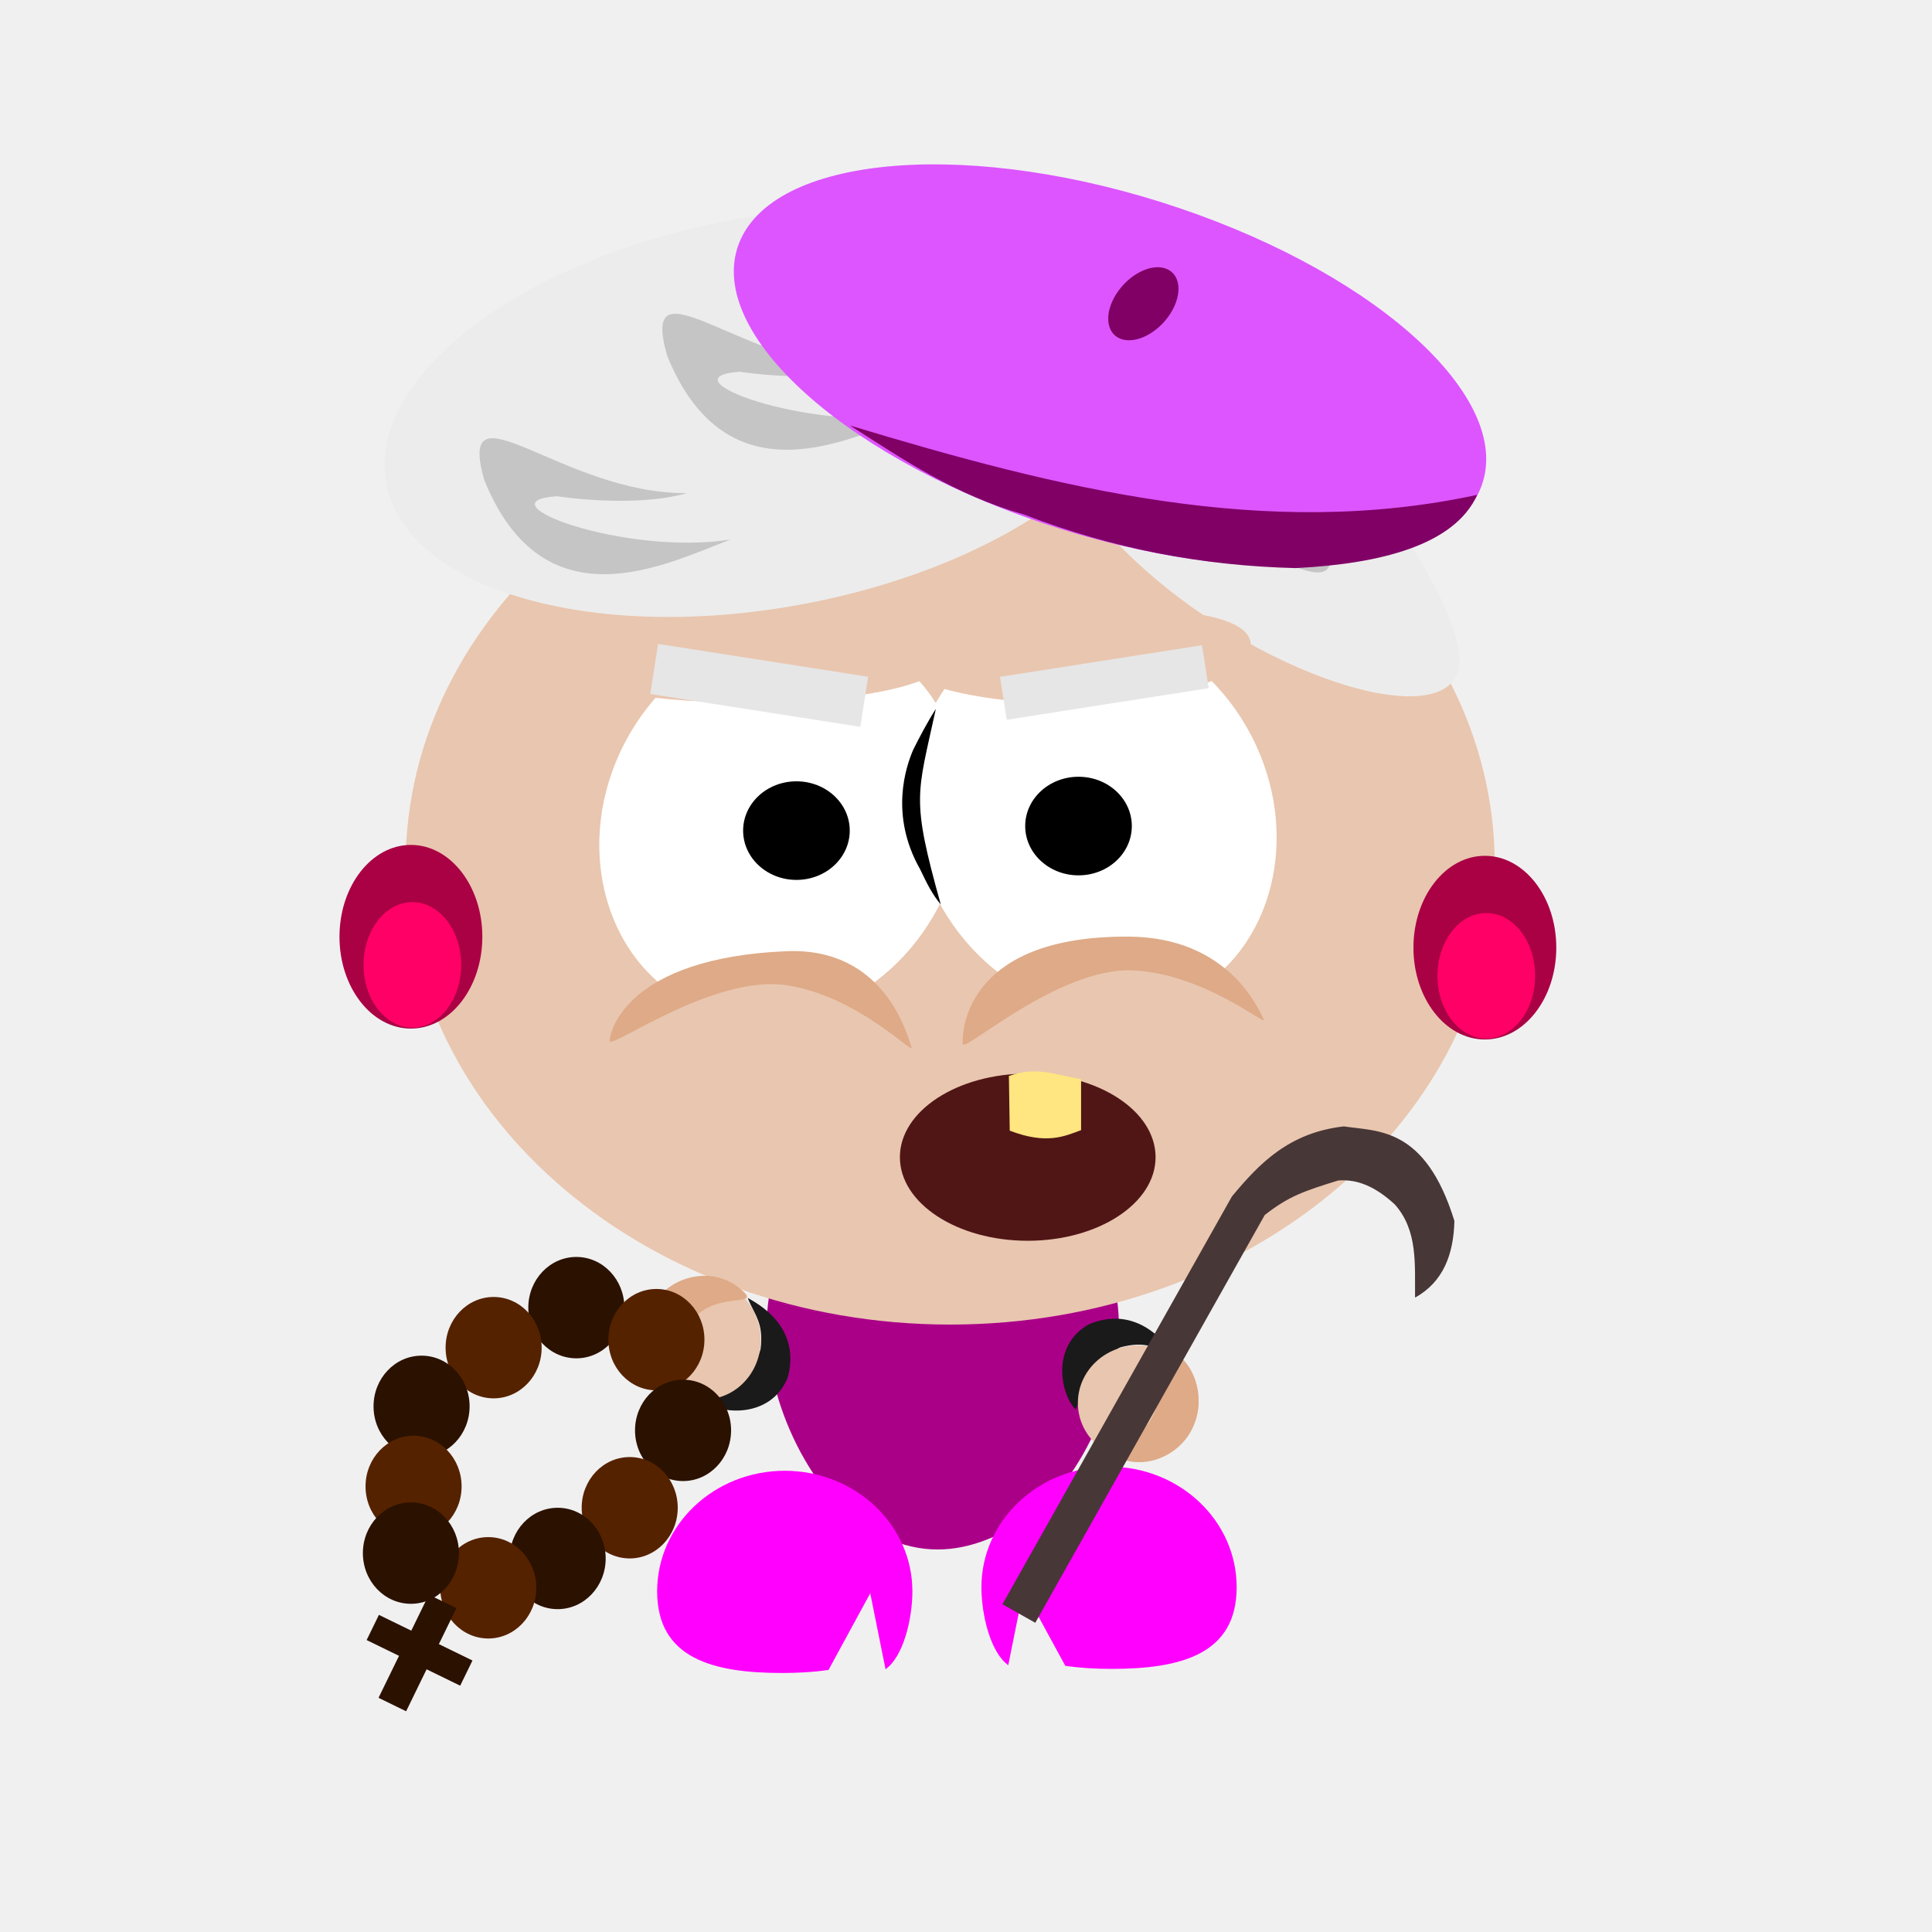
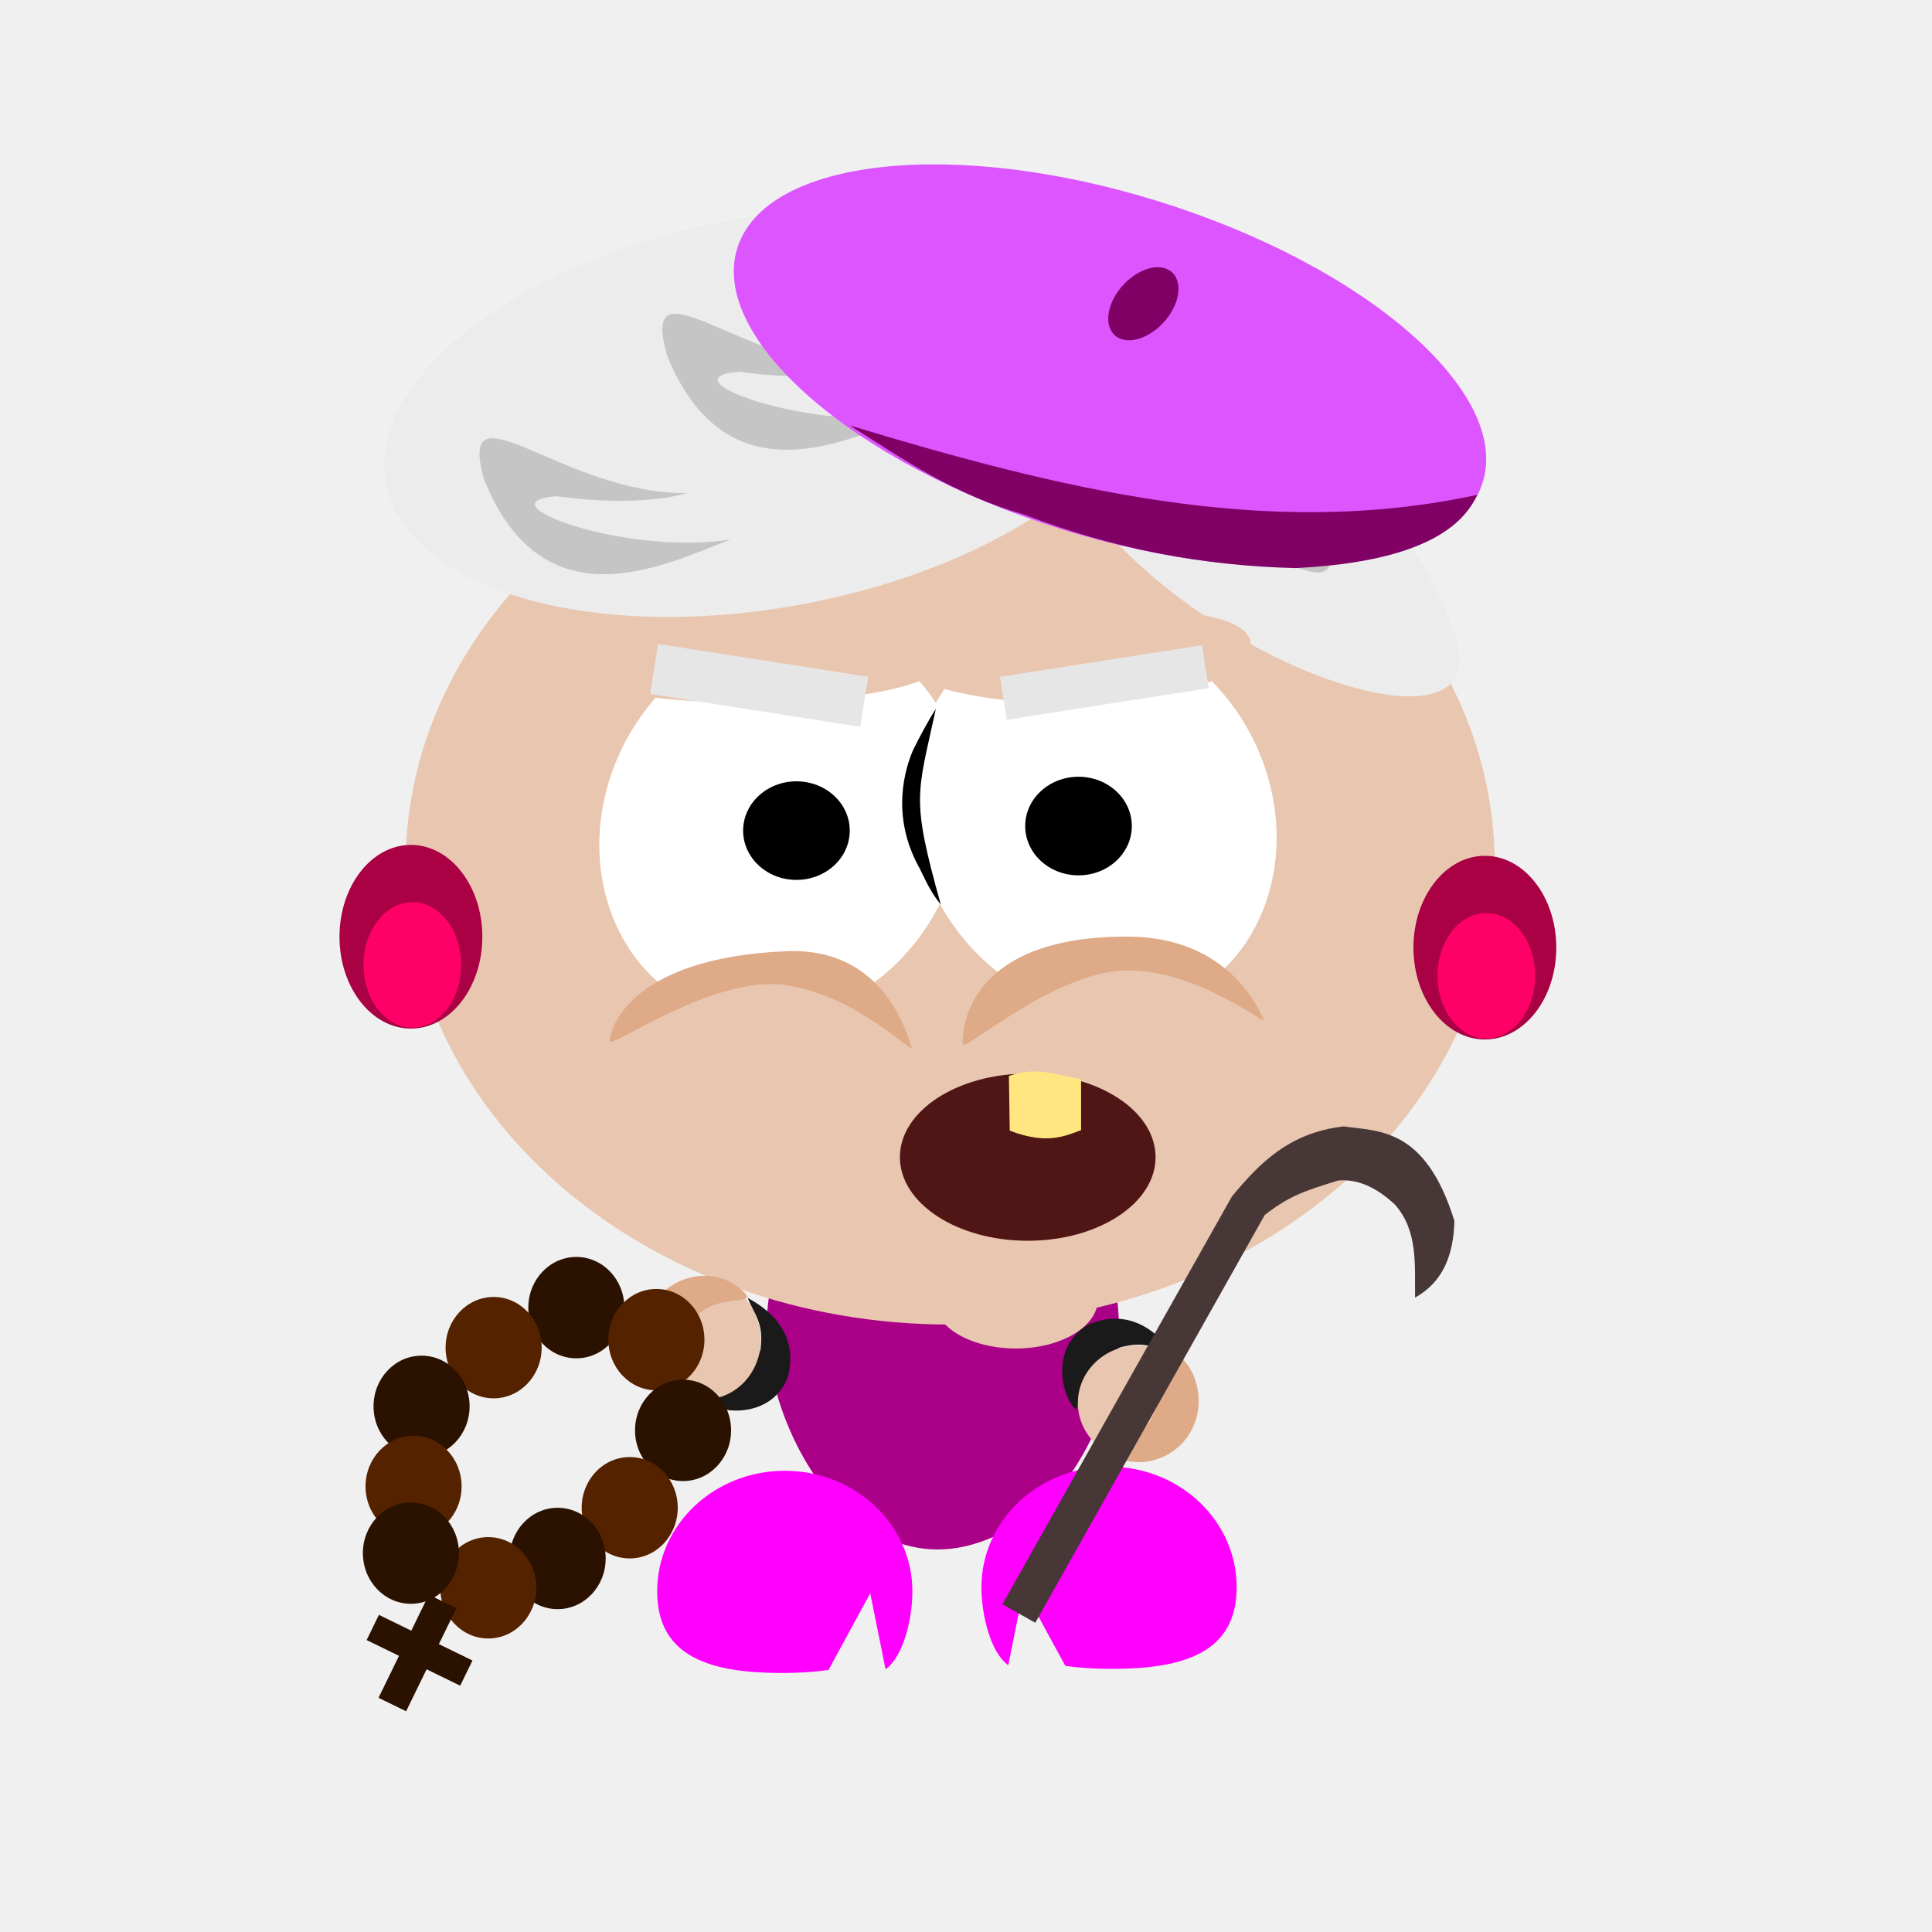
<svg xmlns="http://www.w3.org/2000/svg" width="64" height="64" id="svg3352" version="1.1" viewBox="0 0 64 64">
  <defs id="defs3354" />
  <g id="layer1" style="display:inline">
    <path style="color:#000000;clip-rule:nonzero;display:inline;overflow:visible;visibility:visible;opacity:1;isolation:auto;mix-blend-mode:normal;color-interpolation:sRGB;color-interpolation-filters:linearRGB;solid-color:#000000;solid-opacity:1;fill:#aa0088;fill-opacity:1;fill-rule:evenodd;stroke:#000000;stroke-width:0.095;stroke-linecap:butt;stroke-linejoin:bevel;stroke-miterlimit:4;stroke-dasharray:none;stroke-dashoffset:0;stroke-opacity:0;color-rendering:auto;image-rendering:auto;shape-rendering:auto;text-rendering:auto;enable-background:accumulate" d="m 25.629,42.276 c 1.659,-2.477 9.404,-3.052 11.185,-0.116 0.855,2.884 -0.625,6.131 -2.202,7.708 -1.936,1.481 -4.173,2.314 -6.722,0.116 -1.826,-1.816 -3.012,-5.249 -2.26,-7.708 z" id="rect3348" />
  </g>
  <g id="layer7" style="display:inline">
    <ellipse style="color:#000000;clip-rule:nonzero;display:inline;overflow:visible;visibility:visible;opacity:1;isolation:auto;mix-blend-mode:normal;color-interpolation:sRGB;color-interpolation-filters:linearRGB;solid-color:#000000;solid-opacity:1;fill:#e9c6af;fill-opacity:1;fill-rule:evenodd;stroke:#000000;stroke-width:0.168;stroke-linecap:butt;stroke-linejoin:bevel;stroke-miterlimit:4;stroke-dasharray:none;stroke-dashoffset:0;stroke-opacity:0;color-rendering:auto;image-rendering:auto;shape-rendering:auto;text-rendering:auto;enable-background:accumulate" id="path4597" cx="31.476" cy="28.649" rx="18.039" ry="15.229" />
    <ellipse style="color:#000000;clip-rule:nonzero;display:inline;overflow:visible;visibility:visible;opacity:1;isolation:auto;mix-blend-mode:normal;color-interpolation:sRGB;color-interpolation-filters:linearRGB;solid-color:#000000;solid-opacity:1;fill:#501616;fill-opacity:1;fill-rule:evenodd;stroke:#331f1f;stroke-width:0.276;stroke-linecap:butt;stroke-linejoin:bevel;stroke-miterlimit:4;stroke-dasharray:none;stroke-dashoffset:0;stroke-opacity:0;color-rendering:auto;image-rendering:auto;shape-rendering:auto;text-rendering:auto;enable-background:accumulate" id="path4649" cx="34.045" cy="38.333" rx="4.235" ry="2.769" />
    <path style="color:#000000;clip-rule:nonzero;display:inline;overflow:visible;visibility:visible;opacity:1;isolation:auto;mix-blend-mode:normal;color-interpolation:sRGB;color-interpolation-filters:linearRGB;solid-color:#000000;solid-opacity:1;fill:#ffe680;fill-opacity:1;fill-rule:evenodd;stroke:#331f1f;stroke-width:0.15;stroke-linecap:butt;stroke-linejoin:bevel;stroke-miterlimit:4;stroke-dasharray:none;stroke-dashoffset:0;stroke-opacity:0;color-rendering:auto;image-rendering:auto;shape-rendering:auto;text-rendering:auto;enable-background:accumulate" d="M 33.421,35.643 C 34.306,35.331 34.845,35.57 35.812,35.75 l 0,1.688 c -0.539,0.198 -1.141,0.488 -2.363,0.016 z" id="rect4651" />
+     <ellipse style="color:#000000;clip-rule:nonzero;display:inline;overflow:visible;visibility:visible;opacity:1;isolation:auto;mix-blend-mode:normal;color-interpolation:sRGB;color-interpolation-filters:linearRGB;solid-color:#000000;solid-opacity:1;fill:#e9c6af;fill-opacity:1;fill-rule:evenodd;stroke:#331f1f;stroke-width:0.15;stroke-linecap:butt;stroke-linejoin:bevel;stroke-miterlimit:4;stroke-dasharray:none;stroke-dashoffset:0;stroke-opacity:0;color-rendering:auto;image-rendering:auto;shape-rendering:auto;text-rendering:auto;enable-background:accumulate" id="path3395" cx="33.649" cy="43.046" rx="2.719" ry="1.625" />
  </g>
  <g id="layer8" style="display:inline">
    <ellipse style="color:#000000;clip-rule:nonzero;display:inline;overflow:visible;visibility:visible;opacity:1;isolation:auto;mix-blend-mode:normal;color-interpolation:sRGB;color-interpolation-filters:linearRGB;solid-color:#000000;solid-opacity:1;fill:#ffffff;fill-opacity:1;fill-rule:evenodd;stroke:#000000;stroke-width:1.715;stroke-linecap:butt;stroke-linejoin:bevel;stroke-miterlimit:4;stroke-dasharray:none;stroke-dashoffset:0;stroke-opacity:0;color-rendering:auto;image-rendering:auto;shape-rendering:auto;text-rendering:auto;enable-background:accumulate" id="path3655" cx="35.579" cy="12.286" rx="5.863" ry="6.66" transform="matrix(0.8871552,0.4614712,-0.4614712,0.8871552,0,0)" />
    <ellipse style="color:#000000;clip-rule:nonzero;display:inline;overflow:visible;visibility:visible;opacity:1;isolation:auto;mix-blend-mode:normal;color-interpolation:sRGB;color-interpolation-filters:linearRGB;solid-color:#000000;solid-opacity:1;fill:#000000;fill-opacity:1;fill-rule:evenodd;stroke:#000000;stroke-width:1.377;stroke-linecap:butt;stroke-linejoin:bevel;stroke-miterlimit:4;stroke-dasharray:none;stroke-dashoffset:0;stroke-opacity:0;color-rendering:auto;image-rendering:auto;shape-rendering:auto;text-rendering:auto;enable-background:accumulate" id="path3676" cx="26.383" cy="27.515" rx="1.766" ry="1.633" />
    <ellipse style="color:#000000;clip-rule:nonzero;display:inline;overflow:visible;visibility:visible;opacity:1;isolation:auto;mix-blend-mode:normal;color-interpolation:sRGB;color-interpolation-filters:linearRGB;solid-color:#000000;solid-opacity:1;fill:#e9c6af;fill-opacity:1;fill-rule:evenodd;stroke:#331f1f;stroke-width:0.284;stroke-linecap:butt;stroke-linejoin:bevel;stroke-miterlimit:4;stroke-dasharray:none;stroke-dashoffset:0;stroke-opacity:0;color-rendering:auto;image-rendering:auto;shape-rendering:auto;text-rendering:auto;enable-background:accumulate" id="path4493" ry="1.347" rx="6.474" cy="21.927" cx="24.749" />
    <ellipse style="color:#000000;clip-rule:nonzero;display:inline;overflow:visible;visibility:visible;opacity:1;isolation:auto;mix-blend-mode:normal;color-interpolation:sRGB;color-interpolation-filters:linearRGB;solid-color:#000000;solid-opacity:1;fill:#e9c6af;fill-opacity:1;fill-rule:evenodd;stroke:#331f1f;stroke-width:0.15;stroke-linecap:butt;stroke-linejoin:bevel;stroke-miterlimit:4;stroke-dasharray:none;stroke-dashoffset:0;stroke-opacity:0;color-rendering:auto;image-rendering:auto;shape-rendering:auto;text-rendering:auto;enable-background:accumulate" id="path4495" cx="35.125" cy="21.031" rx="3.188" ry="0.656" />
  </g>
  <g id="layer9" style="display:inline">
    <ellipse style="color:#000000;clip-rule:nonzero;display:inline;overflow:visible;visibility:visible;opacity:1;isolation:auto;mix-blend-mode:normal;color-interpolation:sRGB;color-interpolation-filters:linearRGB;solid-color:#000000;solid-opacity:1;fill:#ffffff;fill-opacity:1;fill-rule:evenodd;stroke:#000000;stroke-width:1.715;stroke-linecap:butt;stroke-linejoin:bevel;stroke-miterlimit:4;stroke-dasharray:none;stroke-dashoffset:0;stroke-opacity:0;color-rendering:auto;image-rendering:auto;shape-rendering:auto;text-rendering:auto;enable-background:accumulate" id="path3655-0" cx="-19.665" cy="40.745" rx="5.863" ry="6.66" transform="matrix(-0.8871552,0.4614712,0.4614712,0.8871552,0,0)" />
    <path style="color:#000000;clip-rule:nonzero;display:inline;overflow:visible;visibility:visible;opacity:1;isolation:auto;mix-blend-mode:normal;color-interpolation:sRGB;color-interpolation-filters:linearRGB;solid-color:#000000;solid-opacity:1;fill:#000000;fill-opacity:1;fill-rule:evenodd;stroke:#000000;stroke-width:2.18;stroke-linecap:butt;stroke-linejoin:bevel;stroke-miterlimit:4;stroke-dasharray:none;stroke-dashoffset:0;stroke-opacity:0;color-rendering:auto;image-rendering:auto;shape-rendering:auto;text-rendering:auto;enable-background:accumulate" d="m 30.25,24.839 c 0.206,-0.415 0.484,-0.941 0.751,-1.356 -0.621,2.868 -0.83,2.925 0.164,6.481 -0.29,-0.357 -0.42,-0.619 -0.688,-1.174 -1.011,-1.784 -0.472,-3.383 -0.227,-3.951 z" id="rect3673" />
  </g>
  <g id="layer6" style="display:inline">
    <ellipse style="color:#000000;clip-rule:nonzero;display:inline;overflow:visible;visibility:visible;opacity:1;isolation:auto;mix-blend-mode:normal;color-interpolation:sRGB;color-interpolation-filters:linearRGB;solid-color:#000000;solid-opacity:1;fill:#000000;fill-opacity:1;fill-rule:evenodd;stroke:#000000;stroke-width:1.377;stroke-linecap:butt;stroke-linejoin:bevel;stroke-miterlimit:4;stroke-dasharray:none;stroke-dashoffset:0;stroke-opacity:0;color-rendering:auto;image-rendering:auto;shape-rendering:auto;text-rendering:auto;enable-background:accumulate" id="path3676-9" cx="35.727" cy="27.364" rx="1.766" ry="1.633" />
    <path style="color:#000000;clip-rule:nonzero;display:inline;overflow:visible;visibility:visible;opacity:1;isolation:auto;mix-blend-mode:normal;color-interpolation:sRGB;color-interpolation-filters:linearRGB;solid-color:#000000;solid-opacity:1;fill:#ff00ff;fill-opacity:1;fill-rule:evenodd;stroke:#000000;stroke-width:0.104;stroke-linecap:butt;stroke-linejoin:bevel;stroke-miterlimit:4;stroke-dasharray:none;stroke-dashoffset:0;stroke-opacity:0;color-rendering:auto;image-rendering:auto;shape-rendering:auto;text-rendering:auto;enable-background:accumulate" d="m 36.739,48.585 c 2.335,0 4.227,1.788 4.227,3.992 0,2.204 -1.806,2.707 -4.141,2.707 -0.539,0 -1.054,-0.031 -1.535,-0.1 l -1.387,-2.549 0.018,-0.062 -0.521,2.588 c -0.584,-0.414 -0.889,-1.653 -0.889,-2.584 0,-2.204 1.894,-3.992 4.229,-3.992 z" id="path3522-4" />
  </g>
  <g id="layer5" style="display:inline">
    <path style="color:#000000;clip-rule:nonzero;display:inline;overflow:visible;visibility:visible;opacity:1;isolation:auto;mix-blend-mode:normal;color-interpolation:sRGB;color-interpolation-filters:linearRGB;solid-color:#000000;solid-opacity:1;fill:#ff00ff;fill-opacity:1;fill-rule:evenodd;stroke:#000000;stroke-width:0.104;stroke-linecap:butt;stroke-linejoin:bevel;stroke-miterlimit:4;stroke-dasharray:none;stroke-dashoffset:0;stroke-opacity:0;color-rendering:auto;image-rendering:auto;shape-rendering:auto;text-rendering:auto;enable-background:accumulate" d="m 25.996,48.721 c -2.335,0 -4.227,1.788 -4.227,3.992 0,2.204 1.806,2.707 4.141,2.707 0.539,0 1.054,-0.031 1.535,-0.1 l 1.387,-2.549 -0.018,-0.062 0.521,2.588 c 0.584,-0.414 0.889,-1.653 0.889,-2.584 0,-2.204 -1.894,-3.992 -4.229,-3.992 z" id="path3522" />
  </g>
  <g id="layer3">
    <path style="color:#000000;clip-rule:nonzero;display:inline;overflow:visible;visibility:visible;opacity:1;isolation:auto;mix-blend-mode:normal;color-interpolation:sRGB;color-interpolation-filters:linearRGB;solid-color:#000000;solid-opacity:1;fill:#1a1a1a;fill-opacity:1;fill-rule:evenodd;stroke:#000000;stroke-width:0.076;stroke-linecap:butt;stroke-linejoin:bevel;stroke-miterlimit:4;stroke-dasharray:none;stroke-dashoffset:0;stroke-opacity:0;color-rendering:auto;image-rendering:auto;shape-rendering:auto;text-rendering:auto;enable-background:accumulate" d="m 38.847,44.816 c -1.099,-1.493 -2.294,-1.159 -2.797,-0.936 -1.254,0.725 -0.911,2.33 -0.411,2.819 0.147,-0.444 0.602,-1.673 1.474,-2.066 0.85,-0.231 1.127,0.036 1.733,0.183 z" id="rect3351-6" />
    <ellipse style="color:#000000;clip-rule:nonzero;display:inline;overflow:visible;visibility:visible;opacity:1;isolation:auto;mix-blend-mode:normal;color-interpolation:sRGB;color-interpolation-filters:linearRGB;solid-color:#000000;solid-opacity:1;fill:#e9c6af;fill-opacity:1;fill-rule:evenodd;stroke:#000000;stroke-width:0.06;stroke-linecap:butt;stroke-linejoin:bevel;stroke-miterlimit:4;stroke-dasharray:none;stroke-dashoffset:0;stroke-opacity:0;color-rendering:auto;image-rendering:auto;shape-rendering:auto;text-rendering:auto;enable-background:accumulate" id="path3370-3-8-4" cx="-37.702" cy="46.473" rx="1.996" ry="1.907" transform="scale(-1,1)" />
  </g>
  <g id="layer2" style="display:inline">
    <path style="color:#000000;clip-rule:nonzero;display:inline;overflow:visible;visibility:visible;opacity:1;isolation:auto;mix-blend-mode:normal;color-interpolation:sRGB;color-interpolation-filters:linearRGB;solid-color:#000000;solid-opacity:1;fill:#1a1a1a;fill-opacity:1;fill-rule:evenodd;stroke:#000000;stroke-width:0.076;stroke-linecap:butt;stroke-linejoin:bevel;stroke-miterlimit:4;stroke-dasharray:none;stroke-dashoffset:0;stroke-opacity:0;color-rendering:auto;image-rendering:auto;shape-rendering:auto;text-rendering:auto;enable-background:accumulate" d="m 24.769,42.997 c 1.634,0.876 1.474,2.106 1.324,2.635 -0.54,1.345 -2.177,1.233 -2.732,0.808 0.418,-0.209 1.57,-0.834 1.835,-1.753 0.107,-0.875 -0.196,-1.11 -0.428,-1.69 z" id="rect3351" />
    <ellipse style="color:#000000;clip-rule:nonzero;display:inline;overflow:visible;visibility:visible;opacity:1;isolation:auto;mix-blend-mode:normal;color-interpolation:sRGB;color-interpolation-filters:linearRGB;solid-color:#000000;solid-opacity:1;fill:#e9c6af;fill-opacity:1;fill-rule:evenodd;stroke:#000000;stroke-width:0.06;stroke-linecap:butt;stroke-linejoin:bevel;stroke-miterlimit:4;stroke-dasharray:none;stroke-dashoffset:0;stroke-opacity:0;color-rendering:auto;image-rendering:auto;shape-rendering:auto;text-rendering:auto;enable-background:accumulate" id="path3370-3-8" cx="47.231" cy="-16.738" rx="1.996" ry="1.907" transform="matrix(0.1423683,0.9898138,-0.9898138,0.1423683,0,0)" />
  </g>
  <g id="layer12" style="display:inline">
    <path style="color:#000000;clip-rule:nonzero;display:inline;overflow:visible;visibility:visible;opacity:1;isolation:auto;mix-blend-mode:normal;color-interpolation:sRGB;color-interpolation-filters:linearRGB;solid-color:#000000;solid-opacity:1;fill:#deaa87;fill-opacity:1;fill-rule:evenodd;stroke:#000000;stroke-width:1.691;stroke-linecap:butt;stroke-linejoin:bevel;stroke-miterlimit:4;stroke-dasharray:none;stroke-dashoffset:0;stroke-opacity:0;color-rendering:auto;image-rendering:auto;shape-rendering:auto;text-rendering:auto;enable-background:accumulate" d="m 21.774,45.538 c -0.532,-0.469 -0.726,-1.788 0.15,-2.69 0.61,-0.628 1.843,-0.899 2.72,-0.046 0.508,0.494 -1.036,-0.044 -1.745,0.994 -1.421,2.08 -0.59,2.213 -1.125,1.742 z" id="path3802" />
    <path style="color:#000000;clip-rule:nonzero;display:inline;overflow:visible;visibility:visible;opacity:1;isolation:auto;mix-blend-mode:normal;color-interpolation:sRGB;color-interpolation-filters:linearRGB;solid-color:#000000;solid-opacity:1;fill:#deaa87;fill-opacity:1;fill-rule:evenodd;stroke:#000000;stroke-width:1.691;stroke-linecap:butt;stroke-linejoin:bevel;stroke-miterlimit:4;stroke-dasharray:none;stroke-dashoffset:0;stroke-opacity:0;color-rendering:auto;image-rendering:auto;shape-rendering:auto;text-rendering:auto;enable-background:accumulate" d="m 38.91,44.823 c 0.63,0.325 1.139,1.557 0.508,2.646 -0.439,0.757 -1.569,1.32 -2.627,0.706 -0.613,-0.356 1.016,-0.21 1.451,-1.388 0.873,-2.363 0.035,-2.29 0.668,-1.963 z" id="path3802-5" />
  </g>
  <g id="layer4">
    <ellipse style="color:#000000;clip-rule:nonzero;display:inline;overflow:visible;visibility:visible;opacity:1;isolation:auto;mix-blend-mode:normal;color-interpolation:sRGB;color-interpolation-filters:linearRGB;solid-color:#000000;solid-opacity:1;fill:#ececec;fill-opacity:1;fill-rule:evenodd;stroke:#331f1f;stroke-width:0.18;stroke-linecap:butt;stroke-linejoin:bevel;stroke-miterlimit:4;stroke-dasharray:none;stroke-dashoffset:0;stroke-opacity:0;color-rendering:auto;image-rendering:auto;shape-rendering:auto;text-rendering:auto;enable-background:accumulate" id="path4424" cx="21.028" cy="18.561" rx="12.827" ry="6.486" transform="matrix(0.979145,-0.2031628,0.2597108,0.9656864,0,0)" />
    <path transform="matrix(0.9145485,0.4044762,-0.3506549,0.9365047,0,0)" style="color:#000000;clip-rule:nonzero;display:inline;overflow:visible;visibility:visible;opacity:1;isolation:auto;mix-blend-mode:normal;color-interpolation:sRGB;color-interpolation-filters:linearRGB;solid-color:#000000;solid-opacity:1;fill:#ececec;fill-opacity:1;fill-rule:evenodd;stroke:#331f1f;stroke-width:0.105;stroke-linecap:butt;stroke-linejoin:bevel;stroke-miterlimit:4;stroke-dasharray:none;stroke-dashoffset:0;stroke-opacity:0;color-rendering:auto;image-rendering:auto;shape-rendering:auto;text-rendering:auto;enable-background:accumulate" d="m 53.121,0.844 c 0.054,2.206 -6.921,2.794 -12.018,0.67 -3.735,-1.557 -7.477,-1.693 -7.477,-3.78 0,-2.088 3.347,-3.78 7.477,-3.78 4.129,1e-7 11.967,4.807 12.018,6.891 z" id="path4424-4" />
    <path style="color:#000000;clip-rule:nonzero;display:inline;overflow:visible;visibility:visible;opacity:1;isolation:auto;mix-blend-mode:normal;color-interpolation:sRGB;color-interpolation-filters:linearRGB;solid-color:#000000;solid-opacity:1;fill:#c5c5c5;fill-opacity:1;fill-rule:evenodd;stroke:#331f1f;stroke-width:0.15;stroke-linecap:butt;stroke-linejoin:bevel;stroke-miterlimit:4;stroke-dasharray:none;stroke-dashoffset:0;stroke-opacity:0;color-rendering:auto;image-rendering:auto;shape-rendering:auto;text-rendering:auto;enable-background:accumulate" d="m 22.754,16.334 c -1.759,0.508 -4.303,0.104 -4.303,0.104 -2.586,0.175 2.23,1.985 5.748,1.435 -2.173,0.825 -6.18,2.893 -8.157,-1.969 -0.957,-3.373 2.592,0.473 6.712,0.43 z" id="rect4442" />
    <path style="color:#000000;clip-rule:nonzero;display:inline;overflow:visible;visibility:visible;opacity:1;isolation:auto;mix-blend-mode:normal;color-interpolation:sRGB;color-interpolation-filters:linearRGB;solid-color:#000000;solid-opacity:1;fill:#c5c5c5;fill-opacity:1;fill-rule:evenodd;stroke:#331f1f;stroke-width:0.15;stroke-linecap:butt;stroke-linejoin:bevel;stroke-miterlimit:4;stroke-dasharray:none;stroke-dashoffset:0;stroke-opacity:0;color-rendering:auto;image-rendering:auto;shape-rendering:auto;text-rendering:auto;enable-background:accumulate" d="m 28.811,12.211 c -1.759,0.508 -4.303,0.104 -4.303,0.104 -2.586,0.175 2.23,1.985 5.748,1.435 -2.173,0.825 -6.18,2.893 -8.157,-1.969 -0.957,-3.373 2.592,0.473 6.712,0.43 z" id="rect4442-2" />
    <path style="color:#000000;clip-rule:nonzero;display:inline;overflow:visible;visibility:visible;opacity:1;isolation:auto;mix-blend-mode:normal;color-interpolation:sRGB;color-interpolation-filters:linearRGB;solid-color:#000000;solid-opacity:1;fill:#c5c5c5;fill-opacity:1;fill-rule:evenodd;stroke:#331f1f;stroke-width:0.15;stroke-linecap:butt;stroke-linejoin:bevel;stroke-miterlimit:4;stroke-dasharray:none;stroke-dashoffset:0;stroke-opacity:0;color-rendering:auto;image-rendering:auto;shape-rendering:auto;text-rendering:auto;enable-background:accumulate" d="m 37.215,17.147 c 1.759,-0.508 4.303,-0.104 4.303,-0.104 2.586,-0.175 -2.23,-1.985 -5.748,-1.435 2.173,-0.825 6.18,-2.893 8.157,1.969 0.957,3.373 -2.592,-0.473 -6.712,-0.43 z" id="rect4442-2-4" />
    <ellipse style="color:#000000;clip-rule:nonzero;display:inline;overflow:visible;visibility:visible;opacity:1;isolation:auto;mix-blend-mode:normal;color-interpolation:sRGB;color-interpolation-filters:linearRGB;solid-color:#000000;solid-opacity:1;fill:#dd55ff;fill-opacity:1;fill-rule:evenodd;stroke:#331f1f;stroke-width:0.146;stroke-linecap:butt;stroke-linejoin:bevel;stroke-miterlimit:4;stroke-dasharray:none;stroke-dashoffset:0;stroke-opacity:0;color-rendering:auto;image-rendering:auto;shape-rendering:auto;text-rendering:auto;enable-background:accumulate" id="path4486" cx="38.685" cy="-0.287" rx="12.93" ry="5.688" transform="matrix(0.947558,0.3195838,-0.398751,0.9170592,0,0)" />
    <path style="color:#000000;clip-rule:nonzero;display:inline;overflow:visible;visibility:visible;opacity:1;isolation:auto;mix-blend-mode:normal;color-interpolation:sRGB;color-interpolation-filters:linearRGB;solid-color:#000000;solid-opacity:1;fill:#800066;fill-opacity:1;fill-rule:evenodd;stroke:#331f1f;stroke-width:0.15;stroke-linecap:butt;stroke-linejoin:bevel;stroke-miterlimit:4;stroke-dasharray:none;stroke-dashoffset:0;stroke-opacity:0;color-rendering:auto;image-rendering:auto;shape-rendering:auto;text-rendering:auto;enable-background:accumulate" d="m 28.151,14.094 c 6.885,2.08 13.782,3.814 20.784,2.298 -0.754,1.668 -3.203,2.284 -6.01,2.427 -3.052,-0.072 -6.05,-0.635 -8.984,-1.768 -2.329,-0.666 -4.028,-1.837 -5.789,-2.958 z" id="rect4488" />
    <ellipse style="color:#000000;clip-rule:nonzero;display:inline;overflow:visible;visibility:visible;opacity:1;isolation:auto;mix-blend-mode:normal;color-interpolation:sRGB;color-interpolation-filters:linearRGB;solid-color:#000000;solid-opacity:1;fill:#800066;fill-opacity:1;fill-rule:evenodd;stroke:#331f1f;stroke-width:0.102;stroke-linecap:butt;stroke-linejoin:bevel;stroke-miterlimit:4;stroke-dasharray:none;stroke-dashoffset:0;stroke-opacity:0;color-rendering:auto;image-rendering:auto;shape-rendering:auto;text-rendering:auto;enable-background:accumulate" id="path4491" cx="8.677" cy="36.96" rx="1.398" ry="0.93" transform="matrix(0.5877088,-0.8090725,0.8867822,0.4621877,0,0)" />
    <ellipse style="color:#000000;clip-rule:nonzero;display:inline;overflow:visible;visibility:visible;opacity:1;isolation:auto;mix-blend-mode:normal;color-interpolation:sRGB;color-interpolation-filters:linearRGB;solid-color:#000000;solid-opacity:1;fill:#aa0044;fill-opacity:1;fill-rule:evenodd;stroke:#331f1f;stroke-width:0.27;stroke-linecap:butt;stroke-linejoin:bevel;stroke-miterlimit:4;stroke-dasharray:none;stroke-dashoffset:0;stroke-opacity:0;color-rendering:auto;image-rendering:auto;shape-rendering:auto;text-rendering:auto;enable-background:accumulate" id="path4696" cx="49.188" cy="31.392" rx="2.366" ry="3.042" />
    <ellipse style="color:#000000;clip-rule:nonzero;display:inline;overflow:visible;visibility:visible;opacity:1;isolation:auto;mix-blend-mode:normal;color-interpolation:sRGB;color-interpolation-filters:linearRGB;solid-color:#000000;solid-opacity:1;fill:#ff0066;fill-opacity:1;fill-rule:evenodd;stroke:#331f1f;stroke-width:0.185;stroke-linecap:butt;stroke-linejoin:bevel;stroke-miterlimit:4;stroke-dasharray:none;stroke-dashoffset:0;stroke-opacity:0;color-rendering:auto;image-rendering:auto;shape-rendering:auto;text-rendering:auto;enable-background:accumulate" id="path4696-2" cx="49.236" cy="32.324" rx="1.617" ry="2.079" />
    <ellipse style="color:#000000;clip-rule:nonzero;display:inline;overflow:visible;visibility:visible;opacity:1;isolation:auto;mix-blend-mode:normal;color-interpolation:sRGB;color-interpolation-filters:linearRGB;solid-color:#000000;solid-opacity:1;fill:#aa0044;fill-opacity:1;fill-rule:evenodd;stroke:#331f1f;stroke-width:0.27;stroke-linecap:butt;stroke-linejoin:bevel;stroke-miterlimit:4;stroke-dasharray:none;stroke-dashoffset:0;stroke-opacity:0;color-rendering:auto;image-rendering:auto;shape-rendering:auto;text-rendering:auto;enable-background:accumulate" id="path4696-24" cx="13.612" cy="31.031" rx="2.366" ry="3.042" />
    <ellipse style="color:#000000;clip-rule:nonzero;display:inline;overflow:visible;visibility:visible;opacity:1;isolation:auto;mix-blend-mode:normal;color-interpolation:sRGB;color-interpolation-filters:linearRGB;solid-color:#000000;solid-opacity:1;fill:#ff0066;fill-opacity:1;fill-rule:evenodd;stroke:#331f1f;stroke-width:0.185;stroke-linecap:butt;stroke-linejoin:bevel;stroke-miterlimit:4;stroke-dasharray:none;stroke-dashoffset:0;stroke-opacity:0;color-rendering:auto;image-rendering:auto;shape-rendering:auto;text-rendering:auto;enable-background:accumulate" id="path4696-2-7" cx="13.66" cy="31.963" rx="1.617" ry="2.079" />
  </g>
  <g id="layer10">
    <path style="color:#000000;clip-rule:nonzero;display:inline;overflow:visible;visibility:visible;opacity:1;isolation:auto;mix-blend-mode:normal;color-interpolation:sRGB;color-interpolation-filters:linearRGB;solid-color:#000000;solid-opacity:1;fill:#e9c6af;fill-opacity:1;fill-rule:evenodd;stroke:#331f1f;stroke-width:0.173;stroke-linecap:butt;stroke-linejoin:bevel;stroke-miterlimit:4;stroke-dasharray:none;stroke-dashoffset:0;stroke-opacity:0;color-rendering:auto;image-rendering:auto;shape-rendering:auto;text-rendering:auto;enable-background:accumulate" d="m 32.079,33.565 c 0,0.855 -3.081,1.549 -6.881,1.549 -3.8,0 -6.881,-0.693 -6.881,-1.549 0,-0.855 3.2,-1.023 7,-1.023 3.8,0 6.763,0.168 6.763,1.023 z" id="path4517" />
    <ellipse style="color:#000000;clip-rule:nonzero;display:inline;overflow:visible;visibility:visible;opacity:1;isolation:auto;mix-blend-mode:normal;color-interpolation:sRGB;color-interpolation-filters:linearRGB;solid-color:#000000;solid-opacity:1;fill:#e9c6af;fill-opacity:1;fill-rule:evenodd;stroke:#331f1f;stroke-width:0.183;stroke-linecap:butt;stroke-linejoin:bevel;stroke-miterlimit:4;stroke-dasharray:none;stroke-dashoffset:0;stroke-opacity:0;color-rendering:auto;image-rendering:auto;shape-rendering:auto;text-rendering:auto;enable-background:accumulate" id="path4519" cx="37.252" cy="33.625" rx="7.81" ry="1.609" />
    <path style="color:#000000;clip-rule:nonzero;display:inline;overflow:visible;visibility:visible;opacity:1;isolation:auto;mix-blend-mode:normal;color-interpolation:sRGB;color-interpolation-filters:linearRGB;solid-color:#000000;solid-opacity:1;fill:#e9c6af;fill-opacity:1;fill-rule:evenodd;stroke:#331f1f;stroke-width:0.182;stroke-linecap:butt;stroke-linejoin:bevel;stroke-miterlimit:4;stroke-dasharray:none;stroke-dashoffset:0;stroke-opacity:0;color-rendering:auto;image-rendering:auto;shape-rendering:auto;text-rendering:auto;enable-background:accumulate" d="m 41.437,21.377 c 0,1.06 -2.743,1.92 -6.126,1.92 -3.383,0 -6.126,-0.859 -6.126,-1.92 0,-1.06 2.848,-1.268 6.231,-1.268 3.383,0 6.02,0.208 6.02,1.268 z" id="path4517-9" />
    <ellipse style="color:#000000;clip-rule:nonzero;display:inline;overflow:visible;visibility:visible;opacity:1;isolation:auto;mix-blend-mode:normal;color-interpolation:sRGB;color-interpolation-filters:linearRGB;solid-color:#000000;solid-opacity:1;fill:#2b1100;fill-opacity:1;fill-rule:evenodd;stroke:#331f1f;stroke-width:0.15;stroke-linecap:butt;stroke-linejoin:bevel;stroke-miterlimit:4;stroke-dasharray:none;stroke-dashoffset:0;stroke-opacity:0;color-rendering:auto;image-rendering:auto;shape-rendering:auto;text-rendering:auto;enable-background:accumulate" id="path4573" cx="19.092" cy="43.317" rx="1.591" ry="1.679" />
    <ellipse style="color:#000000;clip-rule:nonzero;display:inline;overflow:visible;visibility:visible;opacity:1;isolation:auto;mix-blend-mode:normal;color-interpolation:sRGB;color-interpolation-filters:linearRGB;solid-color:#000000;solid-opacity:1;fill:#552200;fill-opacity:1;fill-rule:evenodd;stroke:#331f1f;stroke-width:0.15;stroke-linecap:butt;stroke-linejoin:bevel;stroke-miterlimit:4;stroke-dasharray:none;stroke-dashoffset:0;stroke-opacity:0;color-rendering:auto;image-rendering:auto;shape-rendering:auto;text-rendering:auto;enable-background:accumulate" id="path4573-0" cx="16.352" cy="44.643" rx="1.591" ry="1.679" />
    <ellipse style="color:#000000;clip-rule:nonzero;display:inline;overflow:visible;visibility:visible;opacity:1;isolation:auto;mix-blend-mode:normal;color-interpolation:sRGB;color-interpolation-filters:linearRGB;solid-color:#000000;solid-opacity:1;fill:#2b1100;fill-opacity:1;fill-rule:evenodd;stroke:#331f1f;stroke-width:0.15;stroke-linecap:butt;stroke-linejoin:bevel;stroke-miterlimit:4;stroke-dasharray:none;stroke-dashoffset:0;stroke-opacity:0;color-rendering:auto;image-rendering:auto;shape-rendering:auto;text-rendering:auto;enable-background:accumulate" id="path4573-8" cx="13.965" cy="46.587" rx="1.591" ry="1.679" />
    <ellipse style="color:#000000;clip-rule:nonzero;display:inline;overflow:visible;visibility:visible;opacity:1;isolation:auto;mix-blend-mode:normal;color-interpolation:sRGB;color-interpolation-filters:linearRGB;solid-color:#000000;solid-opacity:1;fill:#552200;fill-opacity:1;fill-rule:evenodd;stroke:#331f1f;stroke-width:0.15;stroke-linecap:butt;stroke-linejoin:bevel;stroke-miterlimit:4;stroke-dasharray:none;stroke-dashoffset:0;stroke-opacity:0;color-rendering:auto;image-rendering:auto;shape-rendering:auto;text-rendering:auto;enable-background:accumulate" id="path4573-3" cx="13.7" cy="49.239" rx="1.591" ry="1.679" />
    <ellipse style="color:#000000;clip-rule:nonzero;display:inline;overflow:visible;visibility:visible;opacity:1;isolation:auto;mix-blend-mode:normal;color-interpolation:sRGB;color-interpolation-filters:linearRGB;solid-color:#000000;solid-opacity:1;fill:#552200;fill-opacity:1;fill-rule:evenodd;stroke:#331f1f;stroke-width:0.15;stroke-linecap:butt;stroke-linejoin:bevel;stroke-miterlimit:4;stroke-dasharray:none;stroke-dashoffset:0;stroke-opacity:0;color-rendering:auto;image-rendering:auto;shape-rendering:auto;text-rendering:auto;enable-background:accumulate" id="path4573-2" cx="21.744" cy="44.378" rx="1.591" ry="1.679" />
    <ellipse style="color:#000000;clip-rule:nonzero;display:inline;overflow:visible;visibility:visible;opacity:1;isolation:auto;mix-blend-mode:normal;color-interpolation:sRGB;color-interpolation-filters:linearRGB;solid-color:#000000;solid-opacity:1;fill:#2b1100;fill-opacity:1;fill-rule:evenodd;stroke:#331f1f;stroke-width:0.15;stroke-linecap:butt;stroke-linejoin:bevel;stroke-miterlimit:4;stroke-dasharray:none;stroke-dashoffset:0;stroke-opacity:0;color-rendering:auto;image-rendering:auto;shape-rendering:auto;text-rendering:auto;enable-background:accumulate" id="path4573-08" cx="22.627" cy="47.383" rx="1.591" ry="1.679" />
    <ellipse style="color:#000000;clip-rule:nonzero;display:inline;overflow:visible;visibility:visible;opacity:1;isolation:auto;mix-blend-mode:normal;color-interpolation:sRGB;color-interpolation-filters:linearRGB;solid-color:#000000;solid-opacity:1;fill:#552200;fill-opacity:1;fill-rule:evenodd;stroke:#331f1f;stroke-width:0.15;stroke-linecap:butt;stroke-linejoin:bevel;stroke-miterlimit:4;stroke-dasharray:none;stroke-dashoffset:0;stroke-opacity:0;color-rendering:auto;image-rendering:auto;shape-rendering:auto;text-rendering:auto;enable-background:accumulate" id="path4573-6" cx="20.86" cy="49.946" rx="1.591" ry="1.679" />
    <ellipse style="color:#000000;clip-rule:nonzero;display:inline;overflow:visible;visibility:visible;opacity:1;isolation:auto;mix-blend-mode:normal;color-interpolation:sRGB;color-interpolation-filters:linearRGB;solid-color:#000000;solid-opacity:1;fill:#2b1100;fill-opacity:1;fill-rule:evenodd;stroke:#331f1f;stroke-width:0.15;stroke-linecap:butt;stroke-linejoin:bevel;stroke-miterlimit:4;stroke-dasharray:none;stroke-dashoffset:0;stroke-opacity:0;color-rendering:auto;image-rendering:auto;shape-rendering:auto;text-rendering:auto;enable-background:accumulate" id="path4573-04" cx="18.473" cy="51.626" rx="1.591" ry="1.679" />
    <ellipse style="color:#000000;clip-rule:nonzero;display:inline;overflow:visible;visibility:visible;opacity:1;isolation:auto;mix-blend-mode:normal;color-interpolation:sRGB;color-interpolation-filters:linearRGB;solid-color:#000000;solid-opacity:1;fill:#552200;fill-opacity:1;fill-rule:evenodd;stroke:#331f1f;stroke-width:0.15;stroke-linecap:butt;stroke-linejoin:bevel;stroke-miterlimit:4;stroke-dasharray:none;stroke-dashoffset:0;stroke-opacity:0;color-rendering:auto;image-rendering:auto;shape-rendering:auto;text-rendering:auto;enable-background:accumulate" id="path4573-4" cx="16.175" cy="52.598" rx="1.591" ry="1.679" />
    <ellipse style="color:#000000;clip-rule:nonzero;display:inline;overflow:visible;visibility:visible;opacity:1;isolation:auto;mix-blend-mode:normal;color-interpolation:sRGB;color-interpolation-filters:linearRGB;solid-color:#000000;solid-opacity:1;fill:#2b1100;fill-opacity:1;fill-rule:evenodd;stroke:#331f1f;stroke-width:0.15;stroke-linecap:butt;stroke-linejoin:bevel;stroke-miterlimit:4;stroke-dasharray:none;stroke-dashoffset:0;stroke-opacity:0;color-rendering:auto;image-rendering:auto;shape-rendering:auto;text-rendering:auto;enable-background:accumulate" id="path4573-1" cx="13.612" cy="51.449" rx="1.591" ry="1.679" />
    <rect style="color:#000000;clip-rule:nonzero;display:inline;overflow:visible;visibility:visible;opacity:1;isolation:auto;mix-blend-mode:normal;color-interpolation:sRGB;color-interpolation-filters:linearRGB;solid-color:#000000;solid-opacity:1;fill:#2b1100;fill-opacity:1;fill-rule:evenodd;stroke:#331f1f;stroke-width:0.075;stroke-linecap:butt;stroke-linejoin:bevel;stroke-miterlimit:4;stroke-dasharray:none;stroke-dashoffset:0;stroke-opacity:0;color-rendering:auto;image-rendering:auto;shape-rendering:auto;text-rendering:auto;enable-background:accumulate" id="rect4638" width="1.017" height="3.801" x="35.927" y="41.251" transform="matrix(0.8987768,0.4384065,-0.4384065,0.8987768,0,0)" />
    <rect style="color:#000000;clip-rule:nonzero;display:inline;overflow:visible;visibility:visible;opacity:1;isolation:auto;mix-blend-mode:normal;color-interpolation:sRGB;color-interpolation-filters:linearRGB;solid-color:#000000;solid-opacity:1;fill:#2b1100;fill-opacity:1;fill-rule:evenodd;stroke:#331f1f;stroke-width:0.075;stroke-linecap:butt;stroke-linejoin:bevel;stroke-miterlimit:4;stroke-dasharray:none;stroke-dashoffset:0;stroke-opacity:0;color-rendering:auto;image-rendering:auto;shape-rendering:auto;text-rendering:auto;enable-background:accumulate" id="rect4640" width="3.448" height="0.928" x="34.734" y="42.577" transform="matrix(0.8987768,0.4384065,-0.4384065,0.8987768,0,0)" />
    <path style="color:#000000;clip-rule:nonzero;display:inline;overflow:visible;visibility:visible;opacity:1;isolation:auto;mix-blend-mode:normal;color-interpolation:sRGB;color-interpolation-filters:linearRGB;solid-color:#000000;solid-opacity:1;fill:#483737;fill-opacity:1;fill-rule:evenodd;stroke:#331f1f;stroke-width:0.15;stroke-linecap:butt;stroke-linejoin:bevel;stroke-miterlimit:4;stroke-dasharray:none;stroke-dashoffset:0;stroke-opacity:0;color-rendering:auto;image-rendering:auto;shape-rendering:auto;text-rendering:auto;enable-background:accumulate" d="m 40.808,39.636 c 0.908,-1.095 1.891,-2.117 3.71,-2.323 1.111,0.173 2.693,-0.003 3.661,3.132 -0.028,1.116 -0.372,2.023 -1.303,2.54 -0.013,-1.089 0.102,-2.216 -0.671,-3.086 -0.633,-0.584 -1.235,-0.846 -1.877,-0.794 -1.137,0.355 -1.623,0.513 -2.431,1.143 L 34.295,53.757 33.206,53.143 Z" id="rect4642" />
    <rect style="color:#000000;clip-rule:nonzero;display:inline;overflow:visible;visibility:visible;opacity:1;isolation:auto;mix-blend-mode:normal;color-interpolation:sRGB;color-interpolation-filters:linearRGB;solid-color:#000000;solid-opacity:1;fill:#e6e6e6;fill-opacity:1;fill-rule:evenodd;stroke:#331f1f;stroke-width:0.128;stroke-linecap:butt;stroke-linejoin:bevel;stroke-miterlimit:4;stroke-dasharray:none;stroke-dashoffset:0;stroke-opacity:0;color-rendering:auto;image-rendering:auto;shape-rendering:auto;text-rendering:auto;enable-background:accumulate" id="rect4645" width="6.773" height="1.44" x="29.26" y="27.275" transform="matrix(0.9879655,-0.1546745,0.1546745,0.9879655,0,0)" />
    <rect style="color:#000000;clip-rule:nonzero;display:inline;overflow:visible;visibility:visible;opacity:1;isolation:auto;mix-blend-mode:normal;color-interpolation:sRGB;color-interpolation-filters:linearRGB;solid-color:#000000;solid-opacity:1;fill:#e6e6e6;fill-opacity:1;fill-rule:evenodd;stroke:#331f1f;stroke-width:0.13;stroke-linecap:butt;stroke-linejoin:bevel;stroke-miterlimit:4;stroke-dasharray:none;stroke-dashoffset:0;stroke-opacity:0;color-rendering:auto;image-rendering:auto;shape-rendering:auto;text-rendering:auto;enable-background:accumulate" id="rect4647" width="7.043" height="1.679" x="24.833" y="17.707" transform="matrix(0.9879981,0.1544659,-0.1544659,0.9879981,0,0)" />
  </g>
  <g id="layer11">
    <path style="color:#000000;clip-rule:nonzero;display:inline;overflow:visible;visibility:visible;opacity:1;isolation:auto;mix-blend-mode:normal;color-interpolation:sRGB;color-interpolation-filters:linearRGB;solid-color:#000000;solid-opacity:1;fill:#deaa87;fill-opacity:1;fill-rule:evenodd;stroke:#331f1f;stroke-width:0.15;stroke-linecap:butt;stroke-linejoin:bevel;stroke-miterlimit:4;stroke-dasharray:none;stroke-dashoffset:0;stroke-opacity:0;color-rendering:auto;image-rendering:auto;shape-rendering:auto;text-rendering:auto;enable-background:accumulate" d="m 30.198,34.697 c 0.108,0.291 -1.799,-1.719 -4.156,-2.062 -2.425,-0.354 -5.844,2.154 -5.844,1.844 0,-0.311 0.567,-2.742 5.844,-2.969 3.307,-0.142 4.029,2.845 4.156,3.188 z" id="path4540" />
    <path style="color:#000000;clip-rule:nonzero;display:inline;overflow:visible;visibility:visible;opacity:1;isolation:auto;mix-blend-mode:normal;color-interpolation:sRGB;color-interpolation-filters:linearRGB;solid-color:#000000;solid-opacity:1;fill:#deaa87;fill-opacity:1;fill-rule:evenodd;stroke:#331f1f;stroke-width:0.15;stroke-linecap:butt;stroke-linejoin:bevel;stroke-miterlimit:4;stroke-dasharray:none;stroke-dashoffset:0;stroke-opacity:0;color-rendering:auto;image-rendering:auto;shape-rendering:auto;text-rendering:auto;enable-background:accumulate" d="m 41.86,33.765 c 0.138,0.278 -1.968,-1.523 -4.348,-1.62 -2.449,-0.1 -5.605,2.751 -5.621,2.441 -0.032,-0.635 0.28,-3.594 5.504,-3.559 3.31,0.022 4.302,2.411 4.465,2.739 z" id="path4540-9" />
  </g>
</svg>
